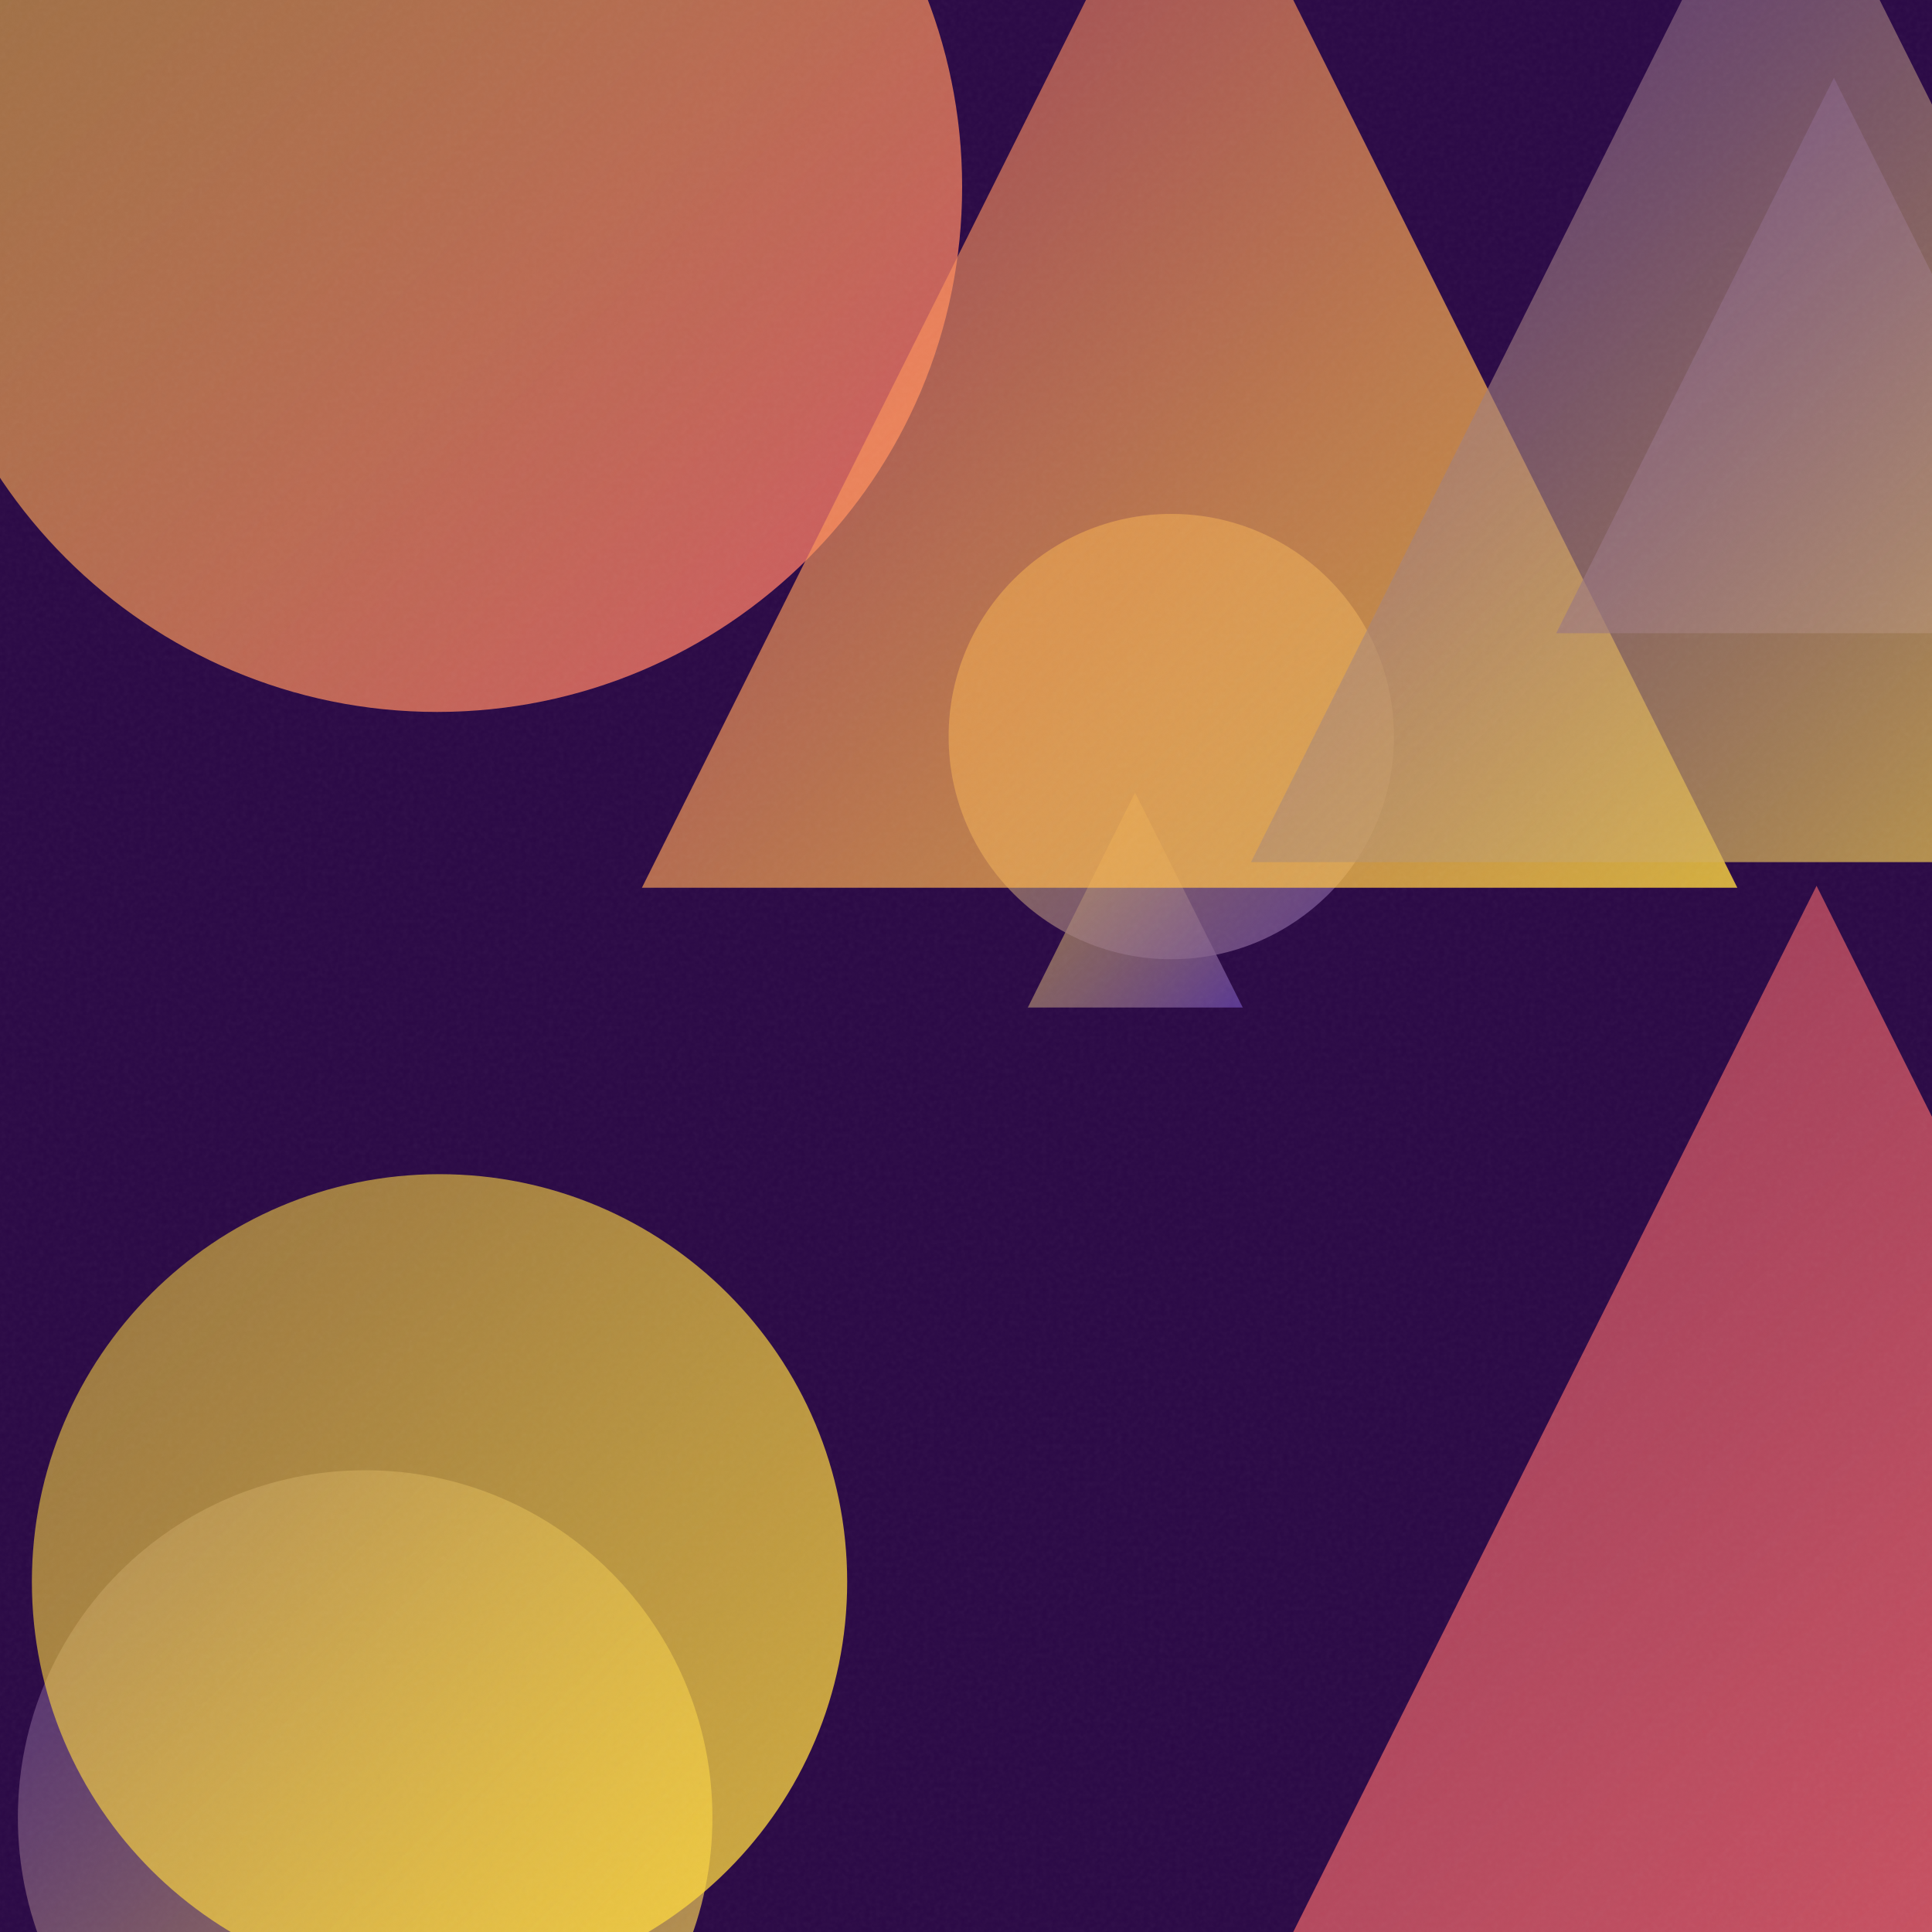
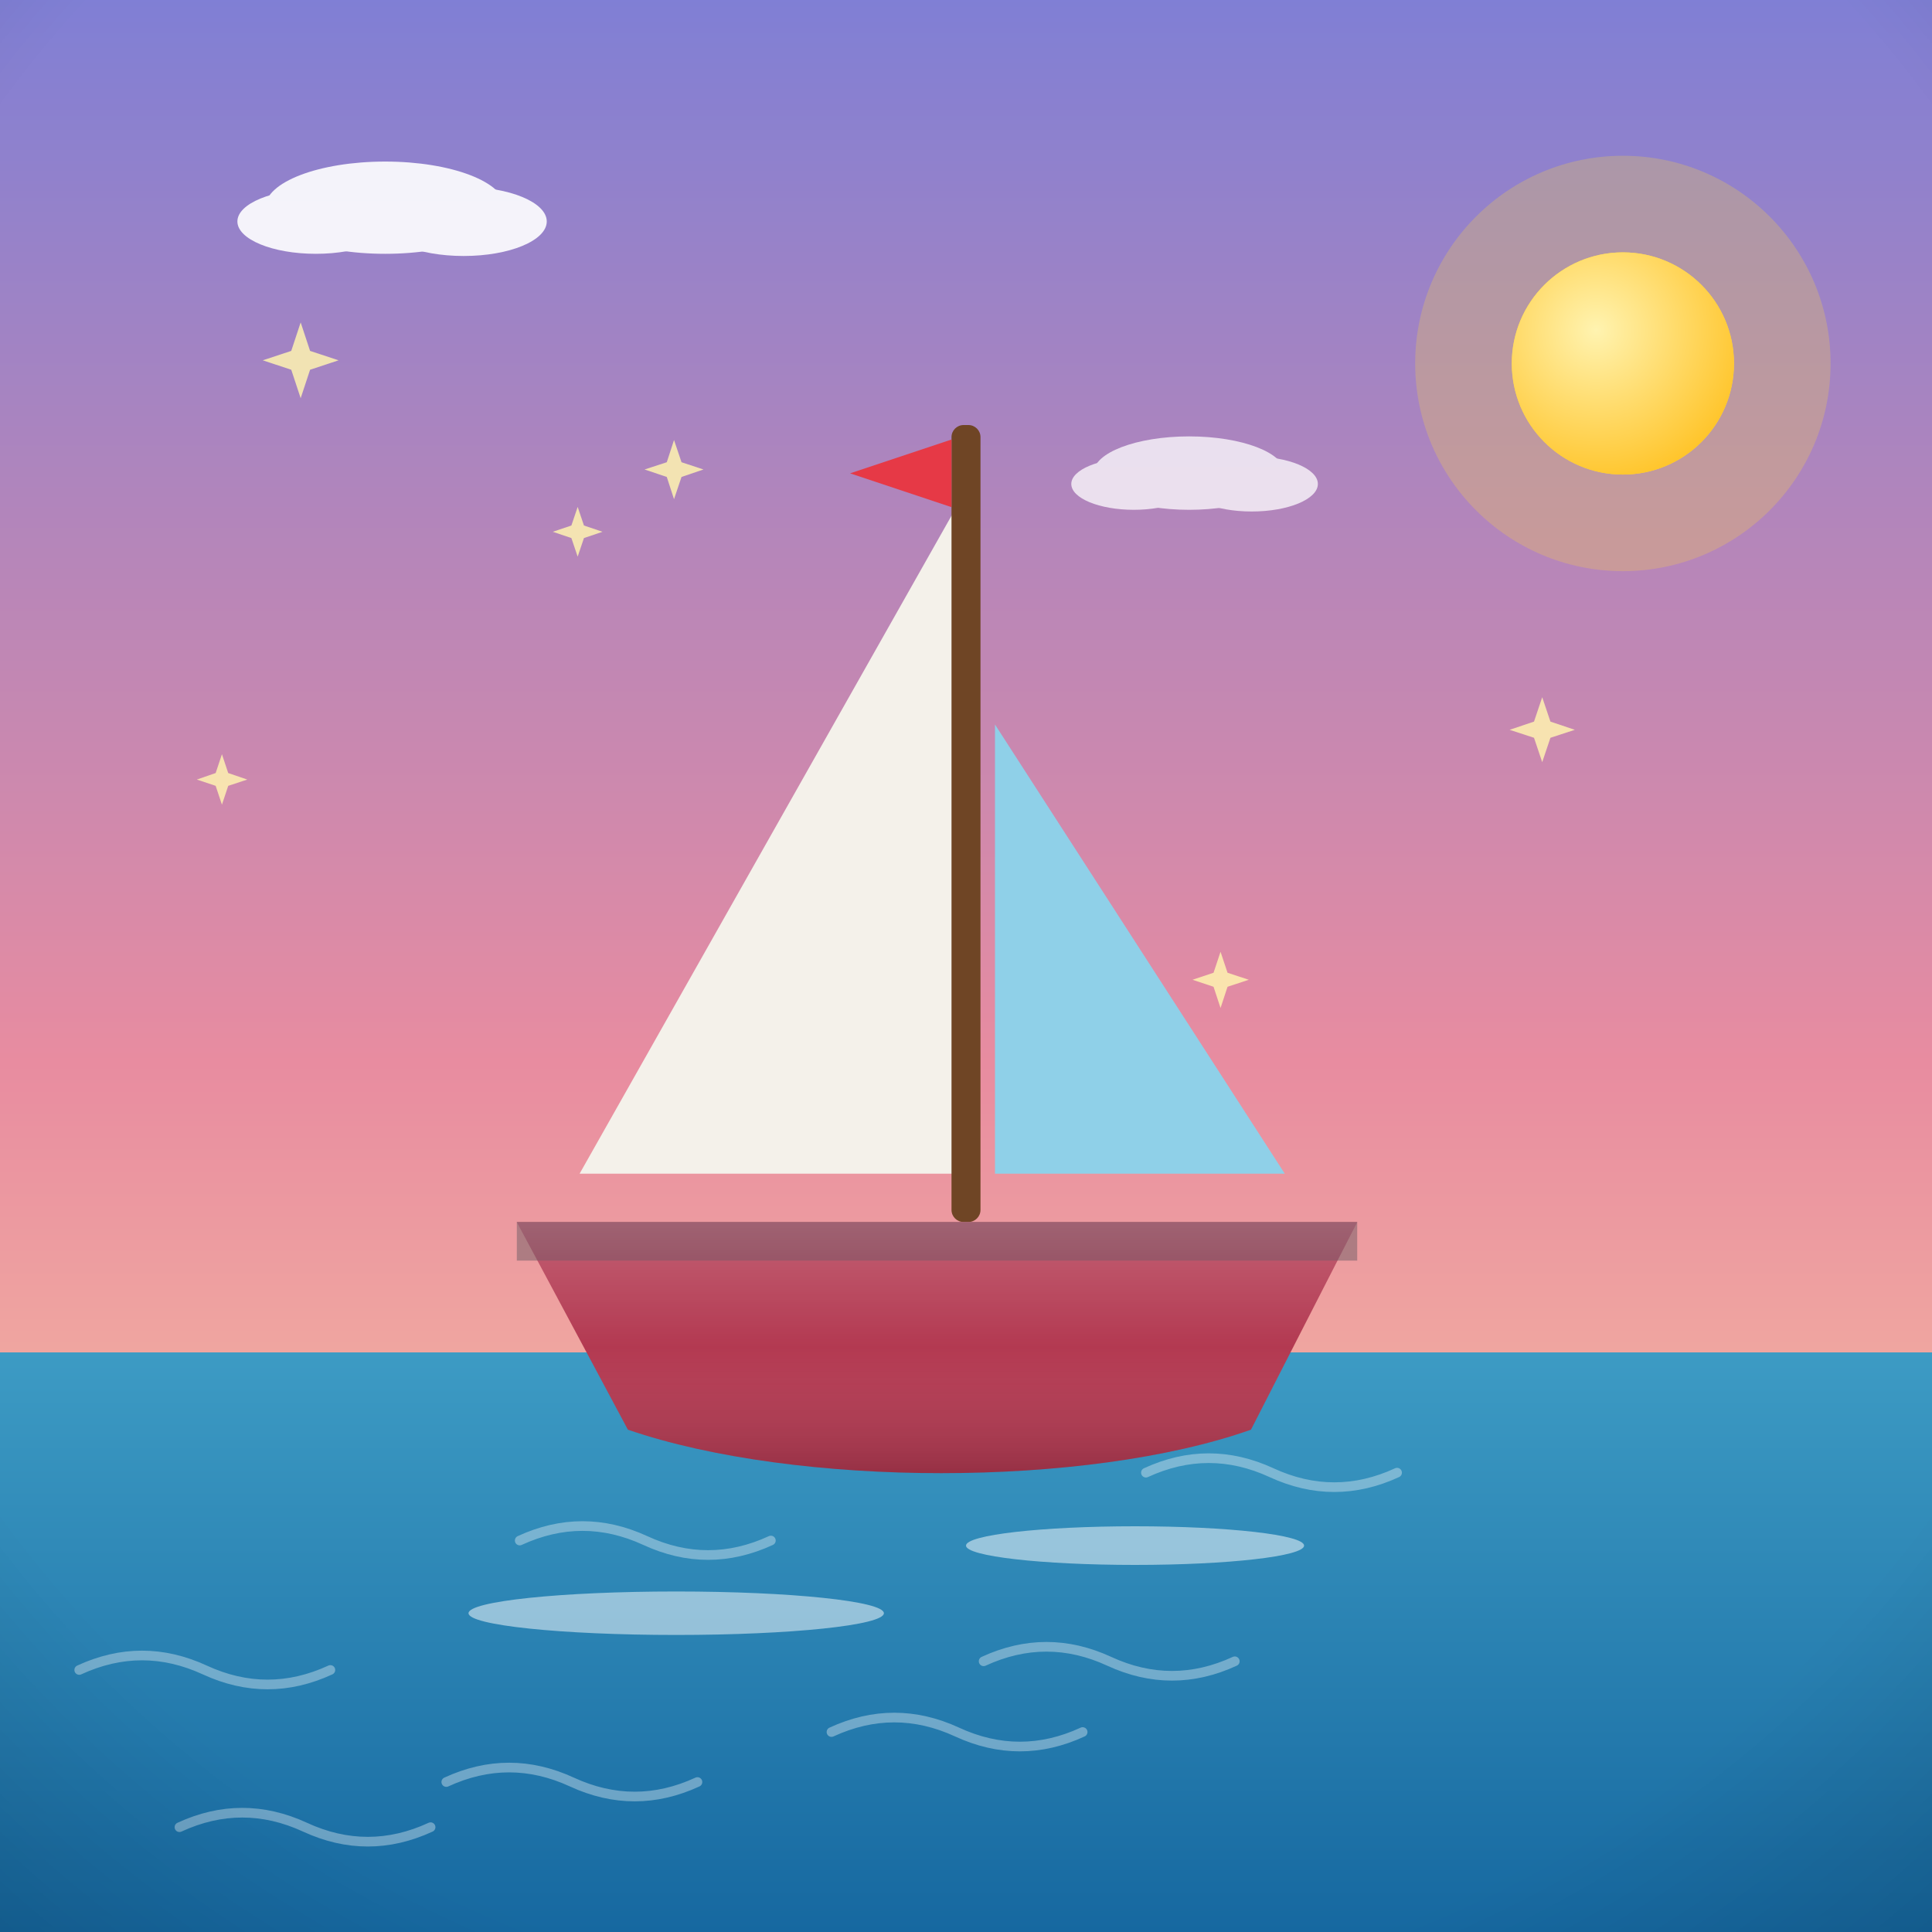
- <svg xmlns="http://www.w3.org/2000/svg" viewBox="0 0 400 400">
+ <svg xmlns="http://www.w3.org/2000/svg" viewBox="0 0 800 800">
  <defs>
-     <linearGradient id="g0" x1="3.7" y1="304.4" x2="147.6" y2="448.3" gradientUnits="userSpaceOnUse">
-       <stop offset="0" stop-color="#6441A5" stop-opacity="0.5" />
-       <stop offset="1" stop-color="#FFD93D" stop-opacity="0.8" />
+     <linearGradient id="sky" x1="0" y1="0" x2="0" y2="1">
+       <stop offset="0" stop-color="#7f7fd5" />
+       <stop offset="0.55" stop-color="#e88ca0" />
+       <stop offset="1" stop-color="#ffd9a0" />
    </linearGradient>
-     <linearGradient id="g1" x1="-18.2" y1="-70.0" x2="199.2" y2="147.4" gradientUnits="userSpaceOnUse">
-       <stop offset="0" stop-color="#FFD93D" stop-opacity="0.5" />
-       <stop offset="1" stop-color="#FF6B6B" stop-opacity="0.8" />
+     <radialGradient id="sunG" cx="0.38" cy="0.35" r="0.9">
+       <stop offset="0" stop-color="#fff3b0" />
+       <stop offset="1" stop-color="#ffb703" />
+     </radialGradient>
+     <linearGradient id="ground" x1="0" y1="0" x2="0" y2="1">
+       <stop offset="0" stop-color="#69b06f" />
+       <stop offset="1" stop-color="#3c7a44" />
    </linearGradient>
-     <linearGradient id="g2" x1="212.8" y1="164.1" x2="257.3" y2="208.6" gradientUnits="userSpaceOnUse">
-       <stop offset="0" stop-color="#FFD93D" stop-opacity="0.5" />
-       <stop offset="1" stop-color="#6441A5" stop-opacity="0.8" />
+     <linearGradient id="sea" x1="0" y1="0" x2="0" y2="1">
+       <stop offset="0" stop-color="#3d9bc4" />
+       <stop offset="1" stop-color="#1668a0" />
    </linearGradient>
-     <linearGradient id="g3" x1="196.5" y1="106.4" x2="288.6" y2="198.5" gradientUnits="userSpaceOnUse">
-       <stop offset="0" stop-color="#FFD93D" stop-opacity="0.5" />
-       <stop offset="1" stop-color="#6441A5" stop-opacity="0.8" />
+     <linearGradient id="shade" x1="0" y1="0" x2="0" y2="1">
+       <stop offset="0" stop-color="#ffffff" stop-opacity="0.20" />
+       <stop offset="0.5" stop-color="#ffffff" stop-opacity="0" />
+       <stop offset="1" stop-color="#000000" stop-opacity="0.16" />
    </linearGradient>
-     <linearGradient id="g4" x1="132.9" y1="-42.9" x2="359.7" y2="183.8" gradientUnits="userSpaceOnUse">
-       <stop offset="0" stop-color="#FF6B6B" stop-opacity="0.5" />
-       <stop offset="1" stop-color="#FFD93D" stop-opacity="0.8" />
-     </linearGradient>
-     <linearGradient id="g5" x1="322.2" y1="16.1" x2="437.2" y2="131.1" gradientUnits="userSpaceOnUse">
-       <stop offset="0" stop-color="#6441A5" stop-opacity="0.5" />
-       <stop offset="1" stop-color="#6441A5" stop-opacity="0.8" />
-     </linearGradient>
-     <linearGradient id="g6" x1="264.2" y1="183.4" x2="487.9" y2="407.1" gradientUnits="userSpaceOnUse">
-       <stop offset="0" stop-color="#FF6B6B" stop-opacity="0.5" />
-       <stop offset="1" stop-color="#FF6B6B" stop-opacity="0.8" />
-     </linearGradient>
-     <linearGradient id="g7" x1="259.0" y1="-40.9" x2="478.5" y2="178.5" gradientUnits="userSpaceOnUse">
-       <stop offset="0" stop-color="#6441A5" stop-opacity="0.5" />
-       <stop offset="1" stop-color="#FFD93D" stop-opacity="0.8" />
-     </linearGradient>
-     <linearGradient id="g8" x1="6.6" y1="243.1" x2="175.5" y2="411.9" gradientUnits="userSpaceOnUse">
-       <stop offset="0" stop-color="#FFD93D" stop-opacity="0.5" />
-       <stop offset="1" stop-color="#FFD93D" stop-opacity="0.8" />
-     </linearGradient>
-     <filter id="n">
-       <feTurbulence type="fractalNoise" baseFrequency="0.9" numOctaves="2" stitchTiles="stitch" />
-       <feColorMatrix type="saturate" values="0" />
-     </filter>
+     <radialGradient id="vig" cx="0.5" cy="0.42" r="0.85">
+       <stop offset="0.72" stop-color="#000000" stop-opacity="0" />
+       <stop offset="1" stop-color="#000000" stop-opacity="0.20" />
+     </radialGradient>
  </defs>
-   <rect width="400" height="400" fill="#2a0845" />
-   <circle cx="75.6" cy="376.3" r="71.9" fill="url(#g0)" />
-   <circle cx="90.5" cy="38.7" r="108.7" fill="url(#g1)" />
-   <path d="M 235.0 164.1 L 257.3 208.6 L 212.8 208.6 Z" fill="url(#g2)" />
-   <circle cx="242.5" cy="152.5" r="46.1" fill="url(#g3)" />
-   <path d="M 246.3 -42.9 L 359.7 183.8 L 132.9 183.8 Z" fill="url(#g4)" />
-   <path d="M 379.7 16.1 L 437.2 131.1 L 322.2 131.1 Z" fill="url(#g5)" />
-   <path d="M 376.1 183.4 L 487.9 407.1 L 264.2 407.1 Z" fill="url(#g6)" />
-   <path d="M 368.7 -40.9 L 478.5 178.5 L 259.0 178.5 Z" fill="url(#g7)" />
-   <circle cx="91.0" cy="327.5" r="84.4" fill="url(#g8)" />
-   <rect width="400" height="400" filter="url(#n)" opacity="0.05" />
+   <rect width="800" height="800" fill="url(#sky)" />
+   <circle cx="672" cy="150.5" r="86" fill="#ffd93d" opacity="0.25" />
+   <circle cx="672" cy="150.5" r="46" fill="#ffd93d" />
+   <circle cx="672" cy="150.5" r="46" fill="url(#sunG)" />
+   <g fill="#ffffff" opacity="0.9">
+     <ellipse cx="159.5" cy="86" rx="49.7" ry="19.1" />
+     <ellipse cx="130.8" cy="91.7" rx="32.5" ry="13.4" />
+     <ellipse cx="192" cy="91.7" rx="34.4" ry="14.3" />
+   </g>
+   <g fill="#ffffff" opacity="0.75">
+     <ellipse cx="492.4" cy="195.9" rx="39.6" ry="15.2" />
+     <ellipse cx="469.5" cy="200.4" rx="25.9" ry="10.7" />
+     <ellipse cx="518.3" cy="200.4" rx="27.4" ry="11.4" />
+   </g>
+   <rect y="560" width="800" height="240" fill="url(#sea)" />
+   <path d="M 32.8 691.5 q 26 -12 52 0 q 26 12 52 0" fill="none" stroke="#ffffff" stroke-width="4" stroke-linecap="round" opacity="0.35" />
+   <path d="M 74.3 756.6 q 26 -12 52 0 q 26 12 52 0" fill="none" stroke="#ffffff" stroke-width="4" stroke-linecap="round" opacity="0.35" />
+   <path d="M 407.3 687.9 q 26 -12 52 0 q 26 12 52 0" fill="none" stroke="#ffffff" stroke-width="4" stroke-linecap="round" opacity="0.35" />
+   <path d="M 474.5 609.8 q 26 -12 52 0 q 26 12 52 0" fill="none" stroke="#ffffff" stroke-width="4" stroke-linecap="round" opacity="0.35" />
+   <path d="M 184.8 737.9 q 26 -12 52 0 q 26 12 52 0" fill="none" stroke="#ffffff" stroke-width="4" stroke-linecap="round" opacity="0.35" />
+   <path d="M 344.3 717.2 q 26 -12 52 0 q 26 12 52 0" fill="none" stroke="#ffffff" stroke-width="4" stroke-linecap="round" opacity="0.35" />
+   <path d="M 215.2 637.9 q 26 -12 52 0 q 26 12 52 0" fill="none" stroke="#ffffff" stroke-width="4" stroke-linecap="round" opacity="0.35" />
+   <path d="M 91.9 312.3 L 94.5 320.1 L 102.4 322.8 L 94.5 325.4 L 91.9 333.2 L 89.3 325.4 L 81.5 322.8 L 89.3 320.1 Z" fill="#fff3b0" opacity="0.85" />
+   <path d="M 239.2 209.9 L 241.8 217.6 L 249.5 220.2 L 241.8 222.8 L 239.2 230.5 L 236.6 222.8 L 228.9 220.2 L 236.6 217.6 Z" fill="#fff3b0" opacity="0.85" />
+   <path d="M 279.1 182.2 L 282.2 191.4 L 291.3 194.4 L 282.2 197.5 L 279.1 206.7 L 276.1 197.5 L 266.9 194.4 L 276.1 191.4 Z" fill="#fff3b0" opacity="0.85" />
+   <path d="M 505.4 394.1 L 508.3 402.8 L 517.1 405.7 L 508.3 408.6 L 505.4 417.4 L 502.5 408.6 L 493.8 405.7 L 502.5 402.8 Z" fill="#fff3b0" opacity="0.85" />
+   <path d="M 124.5 133.5 L 128.4 145.3 L 140.2 149.2 L 128.4 153.1 L 124.5 164.9 L 120.6 153.1 L 108.8 149.2 L 120.6 145.3 Z" fill="#fff3b0" opacity="0.85" />
+   <path d="M 638.6 288.7 L 642 298.8 L 652.1 302.2 L 642 305.5 L 638.6 315.6 L 635.2 305.5 L 625.1 302.2 L 635.2 298.8 Z" fill="#fff3b0" opacity="0.85" />
+   <g transform="translate(400 0) scale(-1 1) translate(-400 0)">
+     <path d="M404 210 L 404 486 L 560 486 Z" fill="#f4f1ea" />
+     <path d="M388 300 L 388 486 L 268 486 Z" fill="#8fd0e8" />
+     <rect x="394" y="176" width="12" height="330" rx="5" fill="#6f4525" />
+     <path d="M406 182 L 448 196 L 406 210 Z" fill="#e63946" />
+     <path d="M238 506 L 586 506 L 540 592 C 470 616 350 616 282 592 Z" fill="#b33951" />
+     <rect x="238" y="506" width="348" height="16" fill="#37404a" opacity="0.35" />
+     <path d="M238 506 L 586 506 L 540 592 C 470 616 350 616 282 592 Z" fill="url(#shade)" />
+     <g fill="#ffffff" opacity="0.5">
+       <ellipse cx="330" cy="640" rx="70" ry="8" />
+       <ellipse cx="520" cy="668" rx="86" ry="9" />
+     </g>
+   </g>
+   <rect width="800" height="800" fill="url(#vig)" />
</svg>
